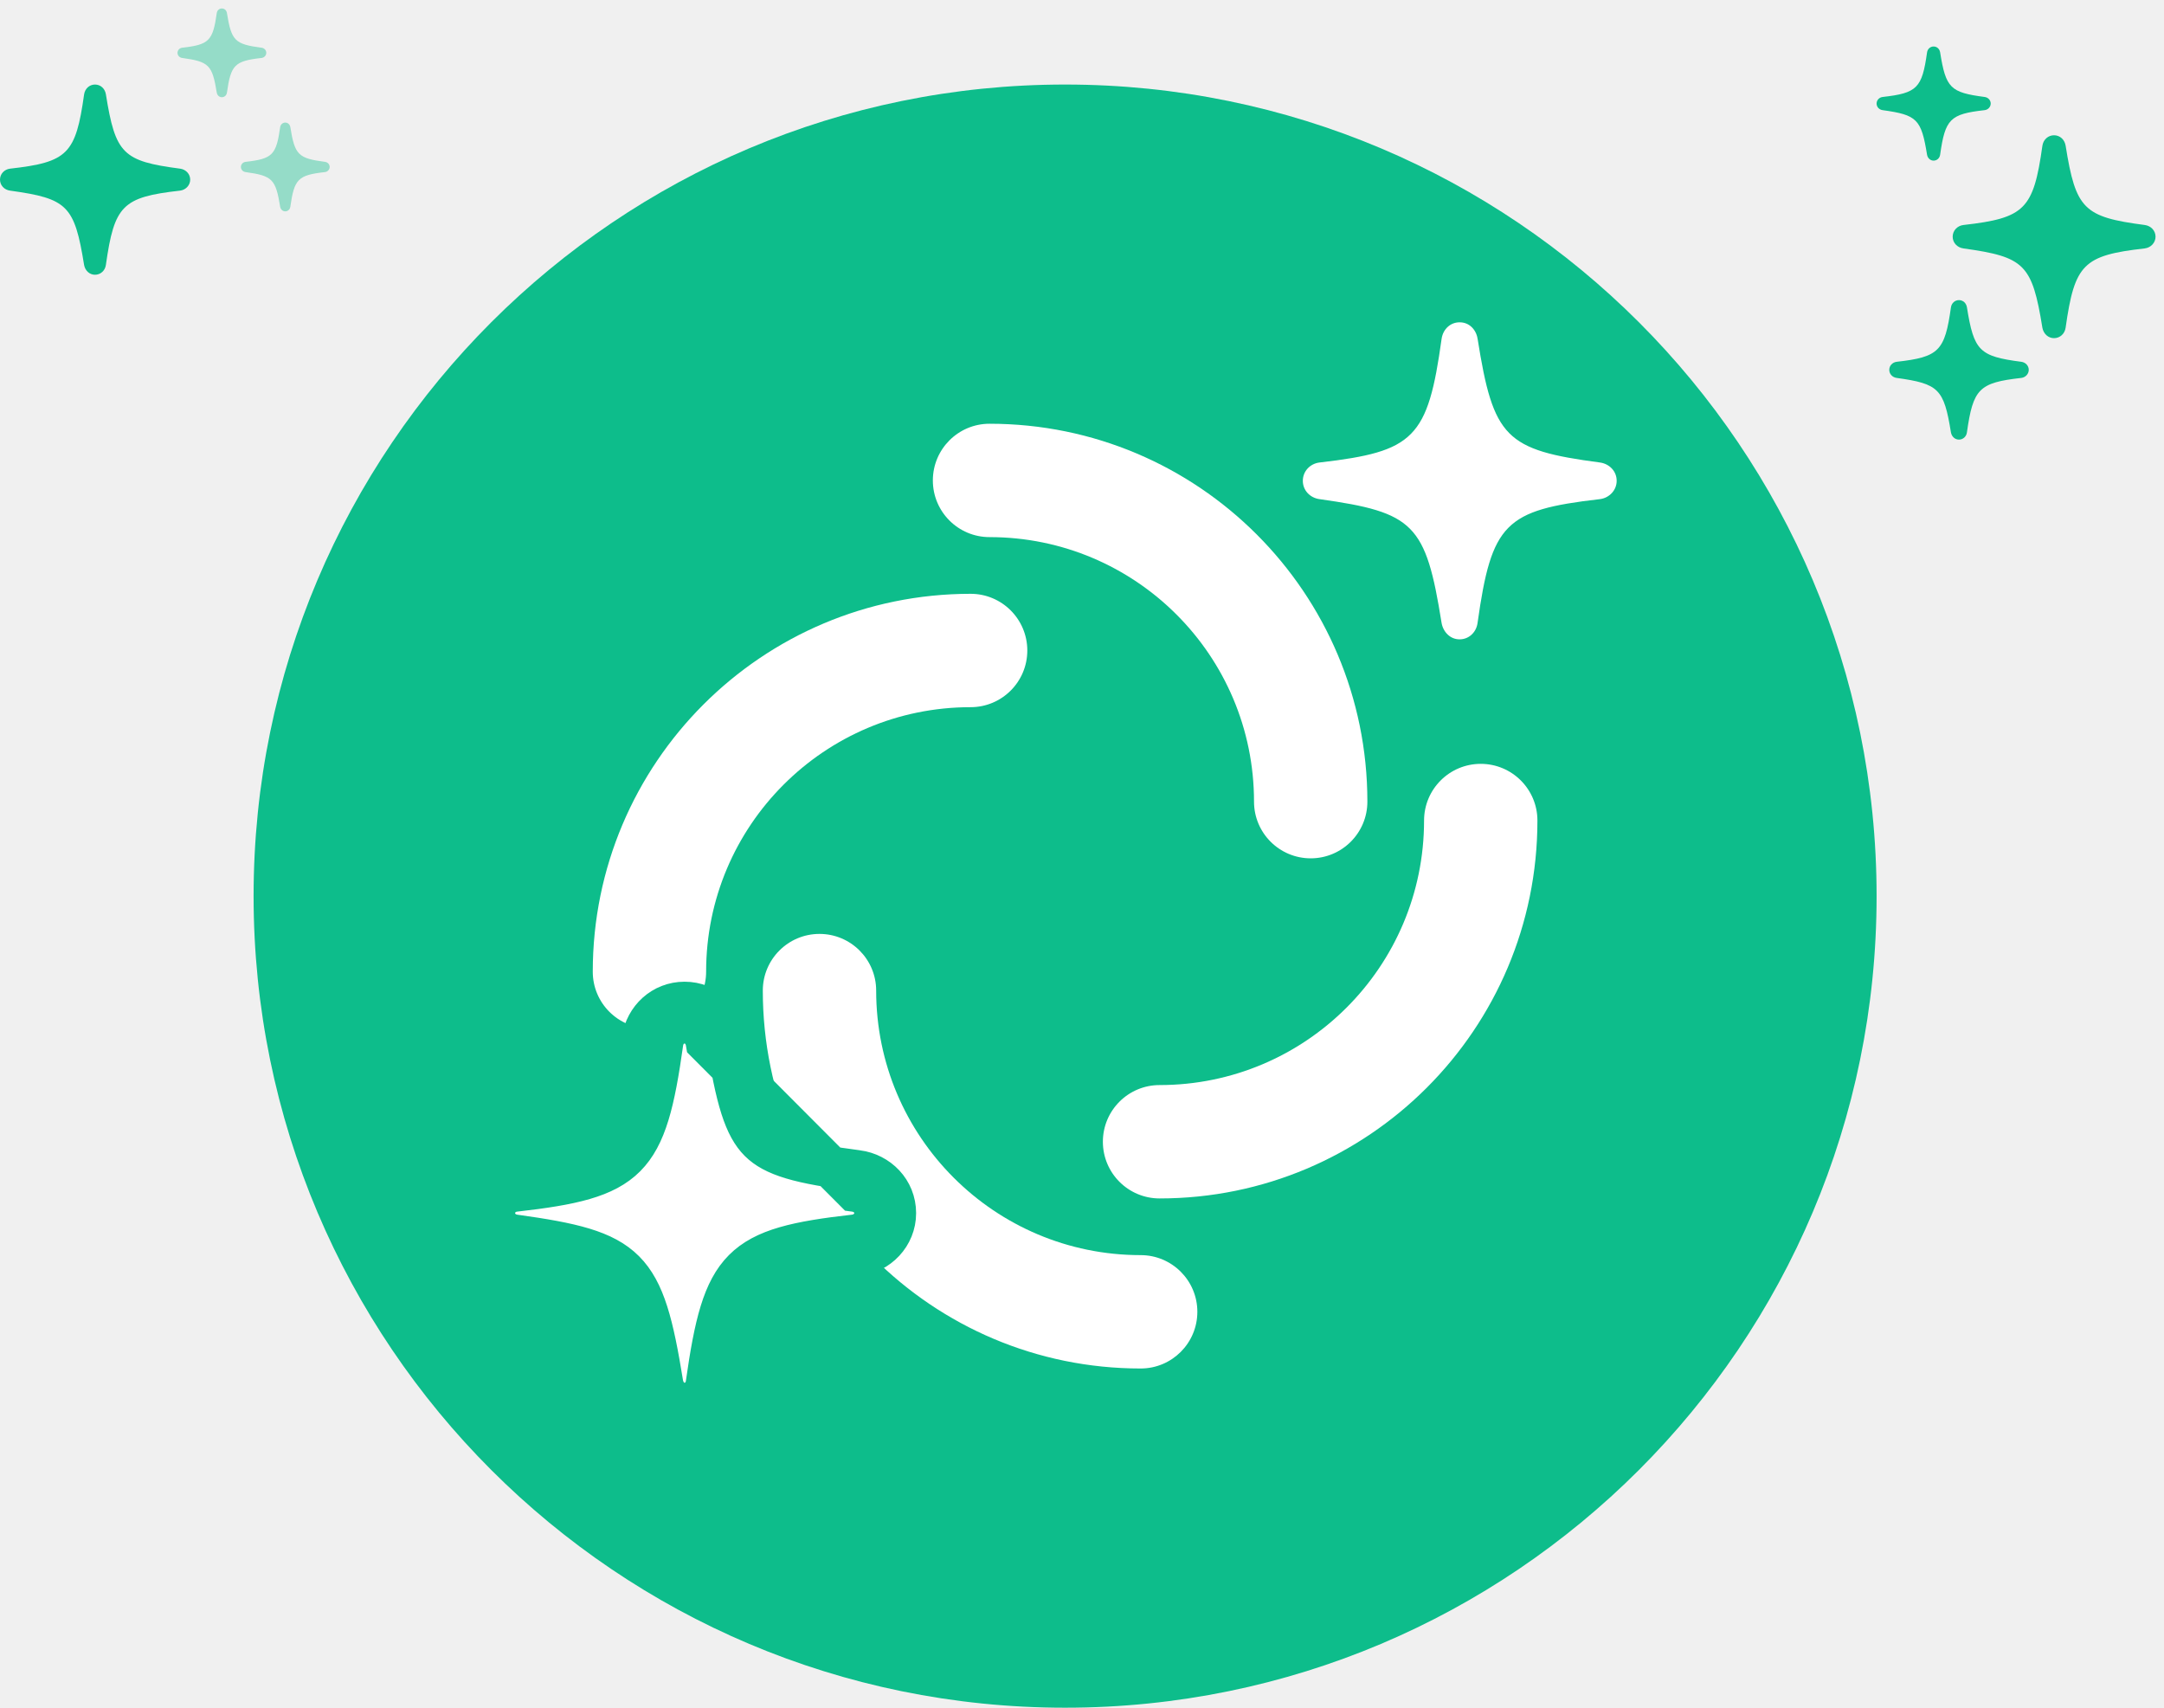
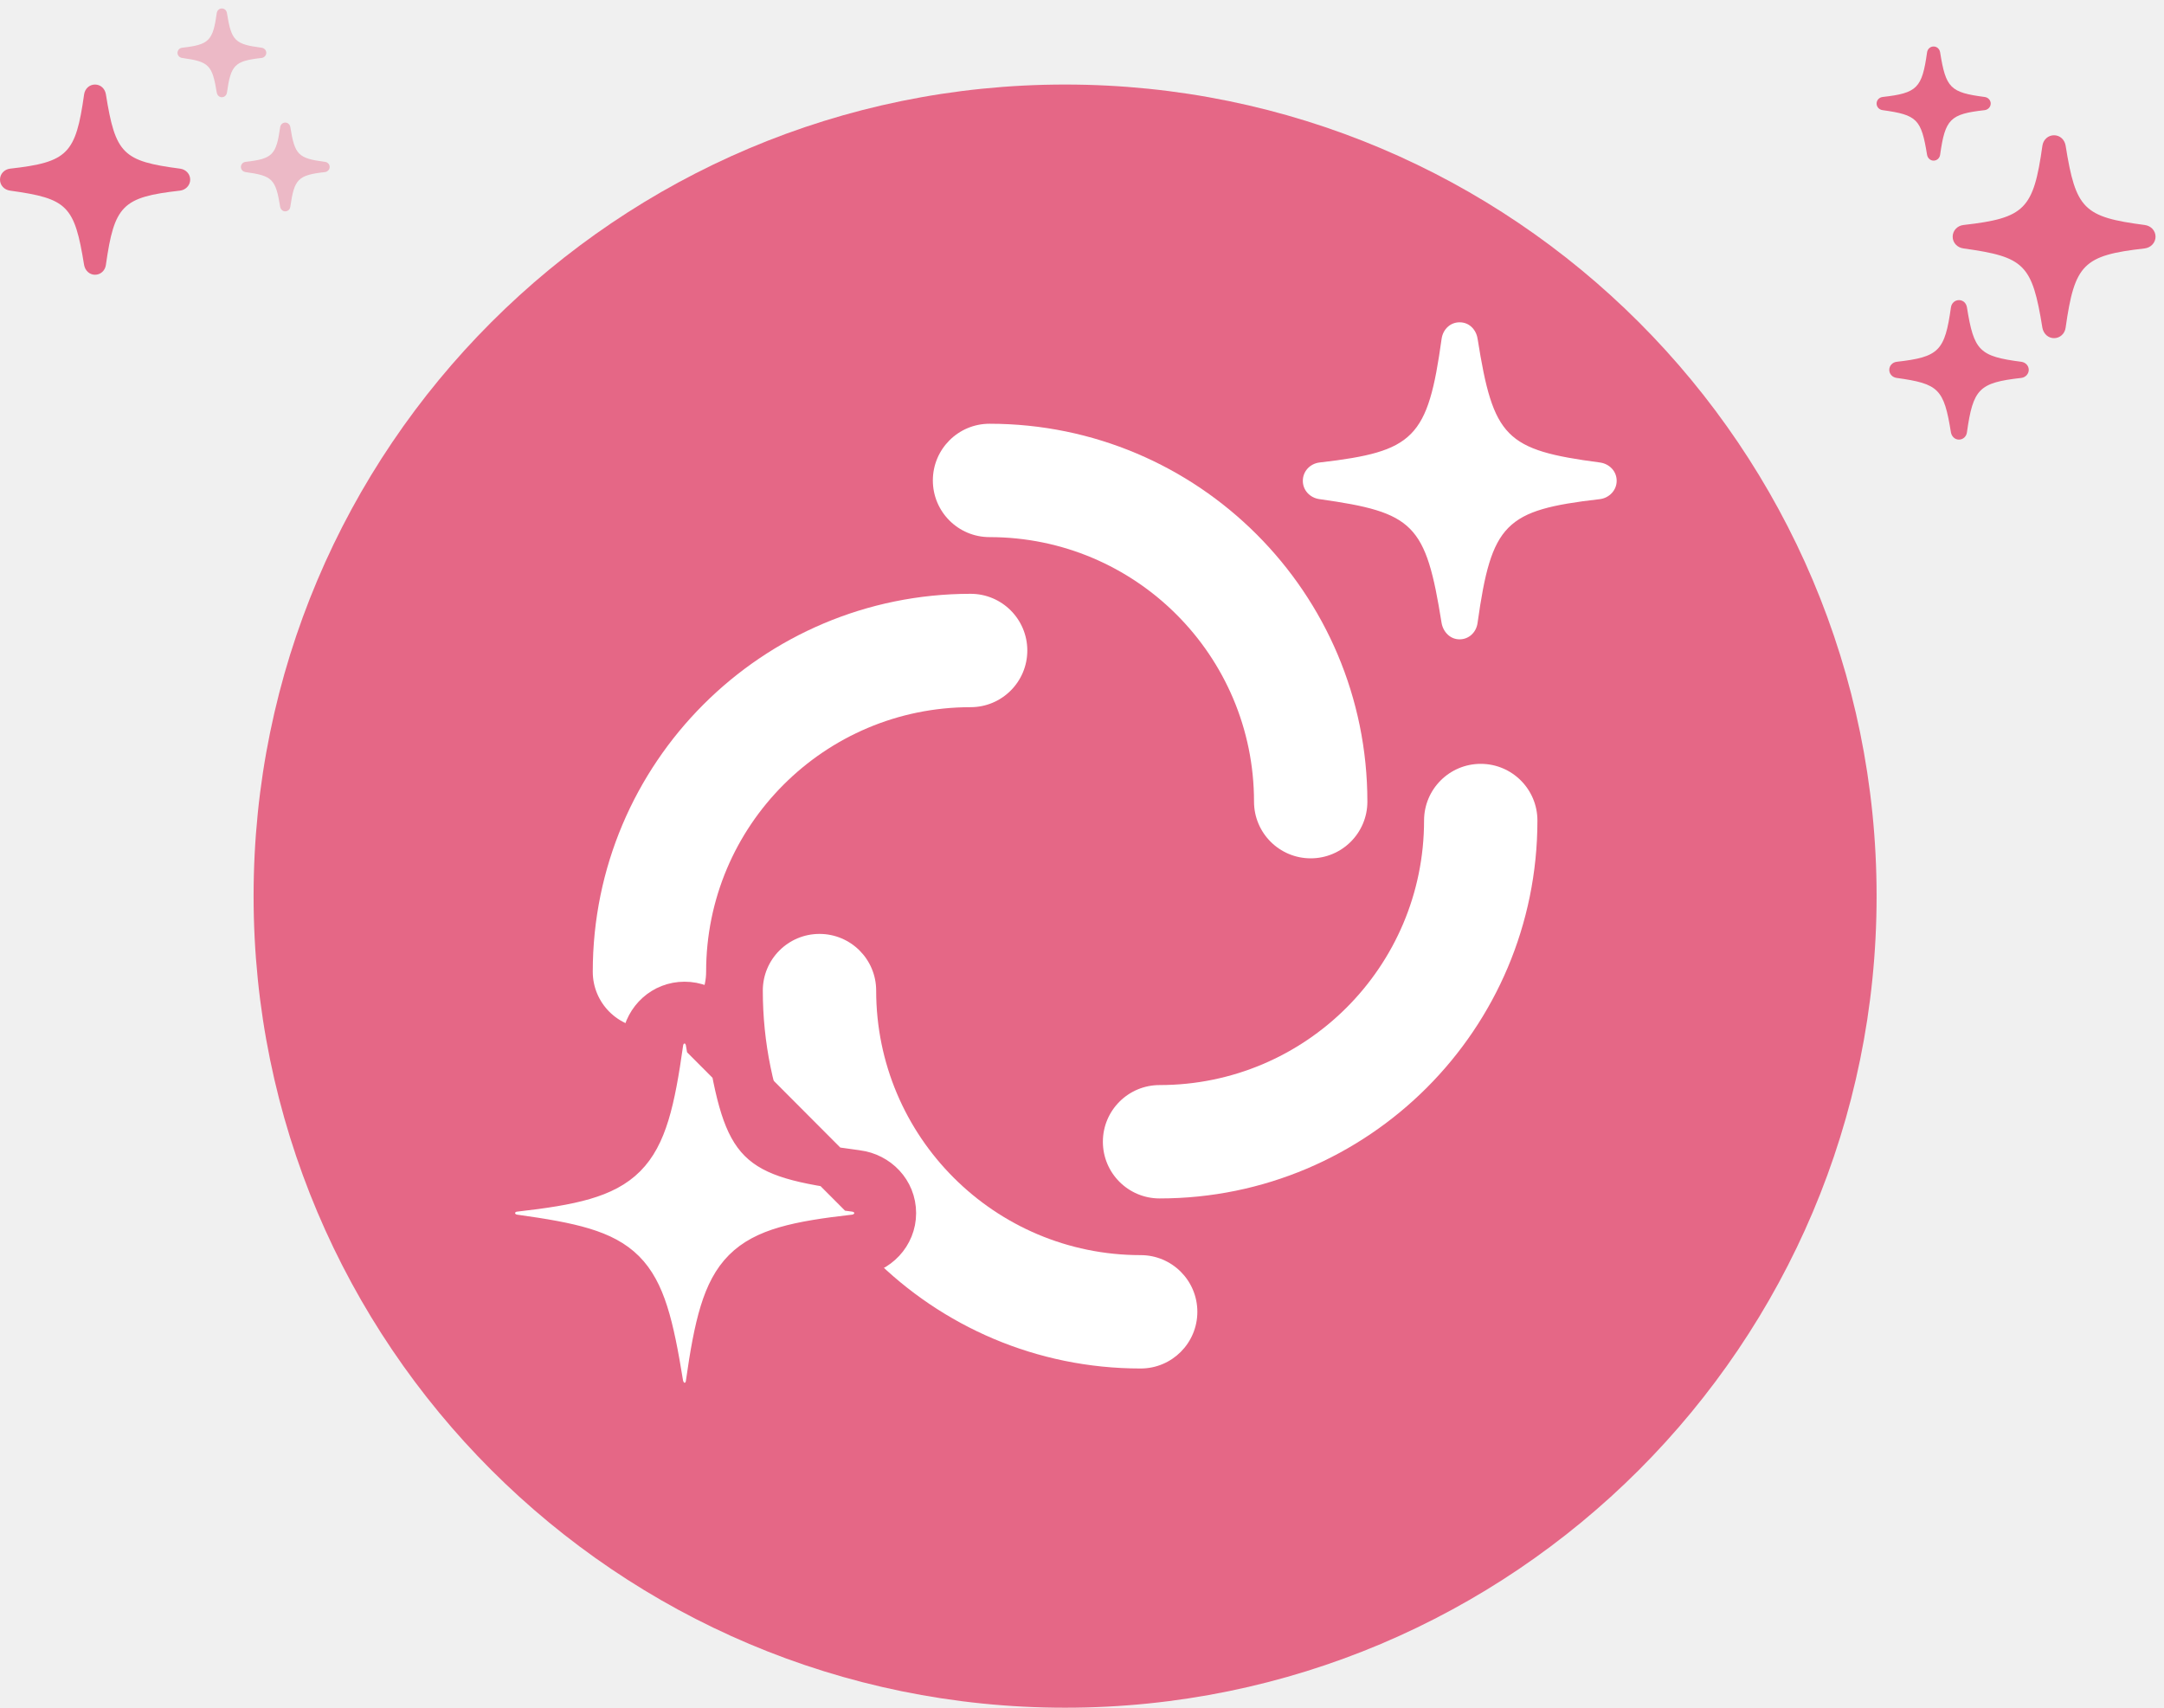
<svg xmlns="http://www.w3.org/2000/svg" width="128" height="101" viewBox="0 0 128 101" fill="none">
-   <rect x="15" y="5" width="96" height="96" rx="48" fill="#0DBD8B" />
+   <rect x="15" y="5" width="96" height="96" rx="48" fill="#e56786" />
  <path fill-rule="evenodd" clip-rule="evenodd" d="M55.178 28.415C55.178 26.564 56.678 25.062 58.53 25.062C70.874 25.062 80.88 35.069 80.88 47.413C80.88 49.264 79.379 50.765 77.528 50.765C75.676 50.765 74.175 49.264 74.175 47.413C74.175 38.772 67.171 31.767 58.53 31.767C56.678 31.767 55.178 30.267 55.178 28.415Z" fill="white" />
  <path fill-rule="evenodd" clip-rule="evenodd" d="M70.823 77.585C70.823 79.436 69.322 80.938 67.47 80.938C55.126 80.938 45.12 70.931 45.12 58.587C45.12 56.736 46.621 55.235 48.472 55.235C50.324 55.235 51.825 56.736 51.825 58.587C51.825 67.228 58.83 74.233 67.47 74.233C69.322 74.233 70.823 75.734 70.823 77.585Z" fill="white" />
  <path fill-rule="evenodd" clip-rule="evenodd" d="M38.415 60.823C36.563 60.823 35.062 59.322 35.062 57.47C35.062 45.127 45.069 35.12 57.413 35.12C59.264 35.12 60.765 36.621 60.765 38.473C60.765 40.324 59.264 41.825 57.413 41.825C48.772 41.825 41.767 48.83 41.767 57.47C41.767 59.322 40.267 60.823 38.415 60.823Z" fill="white" />
  <path fill-rule="evenodd" clip-rule="evenodd" d="M87.585 45.177C89.436 45.177 90.938 46.678 90.938 48.53C90.938 60.873 80.931 70.88 68.588 70.88C66.736 70.88 65.235 69.379 65.235 67.527C65.235 65.676 66.736 64.175 68.588 64.175C77.228 64.175 84.233 57.17 84.233 48.53C84.233 46.678 85.734 45.177 87.585 45.177Z" fill="white" />
-   <path d="M30.446 73.05C37.222 73.993 38.061 74.798 39.2 81.85C39.327 82.528 39.856 83 40.489 83C41.144 83 41.685 82.517 41.777 81.838C42.778 74.787 43.732 73.821 50.542 73.05C51.232 72.969 51.75 72.406 51.75 71.75C51.75 71.083 51.244 70.542 50.554 70.45L41.777 61.65C41.662 60.972 41.144 60.5 40.489 60.5C39.844 60.5 39.304 60.972 39.2 61.662C38.211 68.713 37.256 69.679 30.446 70.45C29.756 70.531 29.25 71.083 29.25 71.75C29.25 72.406 29.745 72.958 30.446 73.05ZM30.446 73.05L30.278 74.257C30.28 74.257 30.281 74.257 30.282 74.257M30.446 73.05L30.288 74.258C30.286 74.258 30.284 74.258 30.282 74.257M30.282 74.257C31.972 74.493 33.21 74.71 34.158 74.997C35.09 75.28 35.663 75.609 36.075 76.02C36.489 76.435 36.833 77.028 37.144 78.003C37.458 78.99 37.713 80.284 37.997 82.044L37.999 82.059L38.002 82.073C38.222 83.254 39.196 84.219 40.489 84.219C41.783 84.219 42.812 83.256 42.984 82.006C43.233 80.251 43.47 78.952 43.776 77.957C44.078 76.974 44.425 76.37 44.844 75.949C45.711 75.08 47.197 74.655 50.679 74.261L50.683 74.26C51.945 74.113 52.969 73.066 52.969 71.75C52.969 70.414 51.951 69.407 50.715 69.242L50.712 69.242C49.022 69.021 47.782 68.811 46.833 68.526C45.901 68.246 45.324 67.916 44.91 67.501C44.492 67.082 44.144 66.484 43.832 65.505C43.516 64.514 43.261 63.217 42.98 61.458L42.98 61.458L42.978 61.447C42.775 60.246 41.802 59.281 40.489 59.281C39.203 59.281 38.182 60.233 37.995 61.481L37.995 61.481L37.993 61.492C37.747 63.249 37.512 64.549 37.207 65.545C36.907 66.527 36.561 67.131 36.142 67.552C35.278 68.42 33.792 68.845 30.309 69.239L30.309 69.239L30.305 69.24C29.035 69.388 28.031 70.43 28.031 71.75C28.031 73.058 29.02 74.089 30.282 74.257Z" fill="white" stroke="#0DBD8B" stroke-width="2.438" />
-   <path d="M94.721 30.328L94.724 30.328C95.68 30.215 96.438 29.418 96.438 28.438C96.438 27.442 95.686 26.676 94.746 26.549L94.744 26.549C93.35 26.365 92.314 26.188 91.515 25.946C90.728 25.707 90.22 25.42 89.848 25.043C89.473 24.664 89.173 24.132 88.91 23.297C88.644 22.455 88.432 21.361 88.2 19.894L88.2 19.894L88.198 19.887C88.046 18.979 87.32 18.25 86.334 18.25C85.369 18.25 84.608 18.97 84.468 19.911L84.468 19.911L84.467 19.919C84.263 21.384 84.068 22.482 83.811 23.328C83.557 24.166 83.259 24.703 82.882 25.085C82.114 25.865 80.817 26.22 77.957 26.547L77.957 26.547L77.954 26.547C76.993 26.661 76.25 27.453 76.25 28.438C76.25 29.412 76.98 30.197 77.939 30.326C79.334 30.522 80.368 30.704 81.166 30.949C81.952 31.19 82.457 31.476 82.826 31.85C83.198 32.226 83.496 32.753 83.758 33.584C84.023 34.423 84.234 35.515 84.469 36.982L84.471 36.992L84.472 37.001C84.638 37.896 85.366 38.625 86.334 38.625C87.308 38.625 88.074 37.896 88.202 36.955C88.408 35.492 88.605 34.394 88.863 33.548C89.118 32.71 89.417 32.172 89.794 31.79C90.564 31.01 91.861 30.655 94.721 30.328Z" fill="white" stroke="#0DBD8B" stroke-width="1.625" />
-   <path d="M121.494 20C121.844 20 122.132 19.742 122.181 19.38C122.715 15.62 123.224 15.104 126.856 14.693C127.224 14.65 127.5 14.35 127.5 14C127.5 13.644 127.23 13.356 126.862 13.307C123.248 12.834 122.782 12.374 122.181 8.614C122.12 8.252 121.844 8 121.494 8C121.15 8 120.862 8.252 120.807 8.62C120.279 12.38 119.77 12.896 116.138 13.307C115.77 13.35 115.5 13.644 115.5 14C115.5 14.35 115.764 14.644 116.138 14.693C119.752 15.196 120.199 15.626 120.807 19.387C120.874 19.748 121.156 20 121.494 20Z" fill="#0DBD8B" />
-   <path d="M114.372 9.5C114.568 9.5 114.73 9.355 114.758 9.151C115.058 7.036 115.345 6.746 117.388 6.515C117.595 6.491 117.75 6.322 117.75 6.125C117.75 5.925 117.598 5.763 117.391 5.735C115.359 5.469 115.096 5.211 114.758 3.095C114.724 2.891 114.568 2.75 114.372 2.75C114.178 2.75 114.016 2.891 113.985 3.099C113.688 5.214 113.402 5.504 111.359 5.735C111.152 5.759 111 5.925 111 6.125C111 6.322 111.148 6.487 111.359 6.515C113.391 6.798 113.643 7.039 113.985 9.155C114.023 9.359 114.182 9.5 114.372 9.5Z" fill="#0DBD8B" />
-   <path d="M115.871 26C116.111 26 116.309 25.823 116.343 25.574C116.71 22.988 117.06 22.634 119.557 22.352C119.81 22.322 120 22.115 120 21.875C120 21.63 119.814 21.432 119.561 21.398C117.077 21.074 116.757 20.757 116.343 18.172C116.301 17.923 116.111 17.75 115.871 17.75C115.635 17.75 115.436 17.923 115.398 18.176C115.036 20.762 114.686 21.116 112.189 21.398C111.936 21.428 111.75 21.63 111.75 21.875C111.75 22.115 111.931 22.318 112.189 22.352C114.673 22.698 114.981 22.993 115.398 25.578C115.445 25.827 115.639 26 115.871 26Z" fill="#0DBD8B" />
-   <path d="M5.619 16.25C5.947 16.25 6.217 16.008 6.263 15.669C6.764 12.143 7.241 11.66 10.646 11.275C10.991 11.235 11.25 10.953 11.25 10.625C11.25 10.291 10.997 10.021 10.652 9.975C7.264 9.532 6.827 9.101 6.263 5.575C6.206 5.236 5.947 5 5.619 5C5.297 5 5.027 5.236 4.975 5.581C4.48 9.107 4.003 9.59 0.598 9.975C0.253 10.015 0 10.291 0 10.625C0 10.953 0.247 11.229 0.598 11.275C3.986 11.746 4.406 12.149 4.975 15.675C5.038 16.014 5.303 16.25 5.619 16.25Z" fill="#0DBD8B" />
-   <path opacity="0.4" d="M13.122 5.75C13.275 5.75 13.402 5.637 13.423 5.479C13.656 3.834 13.879 3.608 15.468 3.428C15.629 3.41 15.75 3.278 15.75 3.125C15.75 2.969 15.632 2.843 15.471 2.822C13.89 2.615 13.686 2.414 13.423 0.768C13.396 0.61 13.275 0.5 13.122 0.5C12.972 0.5 12.846 0.61 12.822 0.771C12.591 2.416 12.368 2.642 10.779 2.822C10.618 2.84 10.5 2.969 10.5 3.125C10.5 3.278 10.615 3.407 10.779 3.428C12.36 3.648 12.556 3.836 12.822 5.482C12.851 5.64 12.975 5.75 13.122 5.75Z" fill="#0DBD8B" />
-   <path opacity="0.4" d="M16.872 12.5C17.025 12.5 17.151 12.387 17.173 12.229C17.406 10.584 17.629 10.358 19.218 10.178C19.379 10.159 19.5 10.028 19.5 9.875C19.5 9.719 19.382 9.593 19.221 9.572C17.64 9.365 17.436 9.164 17.173 7.518C17.146 7.36 17.025 7.25 16.872 7.25C16.722 7.25 16.596 7.36 16.572 7.521C16.341 9.166 16.118 9.392 14.529 9.572C14.368 9.59 14.25 9.719 14.25 9.875C14.25 10.028 14.365 10.157 14.529 10.178C16.11 10.398 16.306 10.586 16.572 12.232C16.601 12.39 16.725 12.5 16.872 12.5Z" fill="#0DBD8B" />
+   <path d="M30.446 73.05C37.222 73.993 38.061 74.798 39.2 81.85C39.327 82.528 39.856 83 40.489 83C41.144 83 41.685 82.517 41.777 81.838C42.778 74.787 43.732 73.821 50.542 73.05C51.232 72.969 51.75 72.406 51.75 71.75C51.75 71.083 51.244 70.542 50.554 70.45L41.777 61.65C41.662 60.972 41.144 60.5 40.489 60.5C39.844 60.5 39.304 60.972 39.2 61.662C38.211 68.713 37.256 69.679 30.446 70.45C29.756 70.531 29.25 71.083 29.25 71.75C29.25 72.406 29.745 72.958 30.446 73.05ZM30.446 73.05L30.278 74.257C30.28 74.257 30.281 74.257 30.282 74.257M30.446 73.05L30.288 74.258C30.286 74.258 30.284 74.258 30.282 74.257M30.282 74.257C31.972 74.493 33.21 74.71 34.158 74.997C35.09 75.28 35.663 75.609 36.075 76.02C36.489 76.435 36.833 77.028 37.144 78.003C37.458 78.99 37.713 80.284 37.997 82.044L37.999 82.059L38.002 82.073C38.222 83.254 39.196 84.219 40.489 84.219C41.783 84.219 42.812 83.256 42.984 82.006C43.233 80.251 43.47 78.952 43.776 77.957C44.078 76.974 44.425 76.37 44.844 75.949C45.711 75.08 47.197 74.655 50.679 74.261L50.683 74.26C51.945 74.113 52.969 73.066 52.969 71.75C52.969 70.414 51.951 69.407 50.715 69.242L50.712 69.242C49.022 69.021 47.782 68.811 46.833 68.526C45.901 68.246 45.324 67.916 44.91 67.501C44.492 67.082 44.144 66.484 43.832 65.505C43.516 64.514 43.261 63.217 42.98 61.458L42.98 61.458L42.978 61.447C42.775 60.246 41.802 59.281 40.489 59.281C39.203 59.281 38.182 60.233 37.995 61.481L37.995 61.481L37.993 61.492C37.747 63.249 37.512 64.549 37.207 65.545C36.907 66.527 36.561 67.131 36.142 67.552C35.278 68.42 33.792 68.845 30.309 69.239L30.309 69.239L30.305 69.24C29.035 69.388 28.031 70.43 28.031 71.75C28.031 73.058 29.02 74.089 30.282 74.257Z" fill="white" stroke="#e56786" stroke-width="2.438" />
+   <path d="M94.721 30.328L94.724 30.328C95.68 30.215 96.438 29.418 96.438 28.438C96.438 27.442 95.686 26.676 94.746 26.549L94.744 26.549C93.35 26.365 92.314 26.188 91.515 25.946C90.728 25.707 90.22 25.42 89.848 25.043C89.473 24.664 89.173 24.132 88.91 23.297C88.644 22.455 88.432 21.361 88.2 19.894L88.2 19.894L88.198 19.887C88.046 18.979 87.32 18.25 86.334 18.25C85.369 18.25 84.608 18.97 84.468 19.911L84.468 19.911L84.467 19.919C84.263 21.384 84.068 22.482 83.811 23.328C83.557 24.166 83.259 24.703 82.882 25.085C82.114 25.865 80.817 26.22 77.957 26.547L77.957 26.547L77.954 26.547C76.993 26.661 76.25 27.453 76.25 28.438C76.25 29.412 76.98 30.197 77.939 30.326C79.334 30.522 80.368 30.704 81.166 30.949C81.952 31.19 82.457 31.476 82.826 31.85C83.198 32.226 83.496 32.753 83.758 33.584C84.023 34.423 84.234 35.515 84.469 36.982L84.471 36.992L84.472 37.001C84.638 37.896 85.366 38.625 86.334 38.625C87.308 38.625 88.074 37.896 88.202 36.955C88.408 35.492 88.605 34.394 88.863 33.548C89.118 32.71 89.417 32.172 89.794 31.79C90.564 31.01 91.861 30.655 94.721 30.328Z" fill="white" stroke="#e56786" stroke-width="1.625" />
+   <path d="M121.494 20C121.844 20 122.132 19.742 122.181 19.38C122.715 15.62 123.224 15.104 126.856 14.693C127.224 14.65 127.5 14.35 127.5 14C127.5 13.644 127.23 13.356 126.862 13.307C123.248 12.834 122.782 12.374 122.181 8.614C122.12 8.252 121.844 8 121.494 8C121.15 8 120.862 8.252 120.807 8.62C120.279 12.38 119.77 12.896 116.138 13.307C115.77 13.35 115.5 13.644 115.5 14C115.5 14.35 115.764 14.644 116.138 14.693C119.752 15.196 120.199 15.626 120.807 19.387C120.874 19.748 121.156 20 121.494 20Z" fill="#e56786" />
+   <path d="M114.372 9.5C114.568 9.5 114.73 9.355 114.758 9.151C115.058 7.036 115.345 6.746 117.388 6.515C117.595 6.491 117.75 6.322 117.75 6.125C117.75 5.925 117.598 5.763 117.391 5.735C115.359 5.469 115.096 5.211 114.758 3.095C114.724 2.891 114.568 2.75 114.372 2.75C114.178 2.75 114.016 2.891 113.985 3.099C113.688 5.214 113.402 5.504 111.359 5.735C111.152 5.759 111 5.925 111 6.125C111 6.322 111.148 6.487 111.359 6.515C113.391 6.798 113.643 7.039 113.985 9.155C114.023 9.359 114.182 9.5 114.372 9.5Z" fill="#e56786" />
+   <path d="M115.871 26C116.111 26 116.309 25.823 116.343 25.574C116.71 22.988 117.06 22.634 119.557 22.352C119.81 22.322 120 22.115 120 21.875C120 21.63 119.814 21.432 119.561 21.398C117.077 21.074 116.757 20.757 116.343 18.172C116.301 17.923 116.111 17.75 115.871 17.75C115.635 17.75 115.436 17.923 115.398 18.176C115.036 20.762 114.686 21.116 112.189 21.398C111.936 21.428 111.75 21.63 111.75 21.875C111.75 22.115 111.931 22.318 112.189 22.352C114.673 22.698 114.981 22.993 115.398 25.578C115.445 25.827 115.639 26 115.871 26Z" fill="#e56786" />
+   <path d="M5.619 16.25C5.947 16.25 6.217 16.008 6.263 15.669C6.764 12.143 7.241 11.66 10.646 11.275C10.991 11.235 11.25 10.953 11.25 10.625C11.25 10.291 10.997 10.021 10.652 9.975C7.264 9.532 6.827 9.101 6.263 5.575C6.206 5.236 5.947 5 5.619 5C5.297 5 5.027 5.236 4.975 5.581C4.48 9.107 4.003 9.59 0.598 9.975C0.253 10.015 0 10.291 0 10.625C0 10.953 0.247 11.229 0.598 11.275C3.986 11.746 4.406 12.149 4.975 15.675C5.038 16.014 5.303 16.25 5.619 16.25Z" fill="#e56786" />
+   <path opacity="0.4" d="M13.122 5.75C13.275 5.75 13.402 5.637 13.423 5.479C13.656 3.834 13.879 3.608 15.468 3.428C15.629 3.41 15.75 3.278 15.75 3.125C15.75 2.969 15.632 2.843 15.471 2.822C13.89 2.615 13.686 2.414 13.423 0.768C13.396 0.61 13.275 0.5 13.122 0.5C12.972 0.5 12.846 0.61 12.822 0.771C12.591 2.416 12.368 2.642 10.779 2.822C10.618 2.84 10.5 2.969 10.5 3.125C10.5 3.278 10.615 3.407 10.779 3.428C12.36 3.648 12.556 3.836 12.822 5.482C12.851 5.64 12.975 5.75 13.122 5.75Z" fill="#e56786" />
+   <path opacity="0.4" d="M16.872 12.5C17.025 12.5 17.151 12.387 17.173 12.229C17.406 10.584 17.629 10.358 19.218 10.178C19.379 10.159 19.5 10.028 19.5 9.875C19.5 9.719 19.382 9.593 19.221 9.572C17.64 9.365 17.436 9.164 17.173 7.518C17.146 7.36 17.025 7.25 16.872 7.25C16.722 7.25 16.596 7.36 16.572 7.521C16.341 9.166 16.118 9.392 14.529 9.572C14.368 9.59 14.25 9.719 14.25 9.875C14.25 10.028 14.365 10.157 14.529 10.178C16.11 10.398 16.306 10.586 16.572 12.232C16.601 12.39 16.725 12.5 16.872 12.5Z" fill="#e56786" />
</svg>
